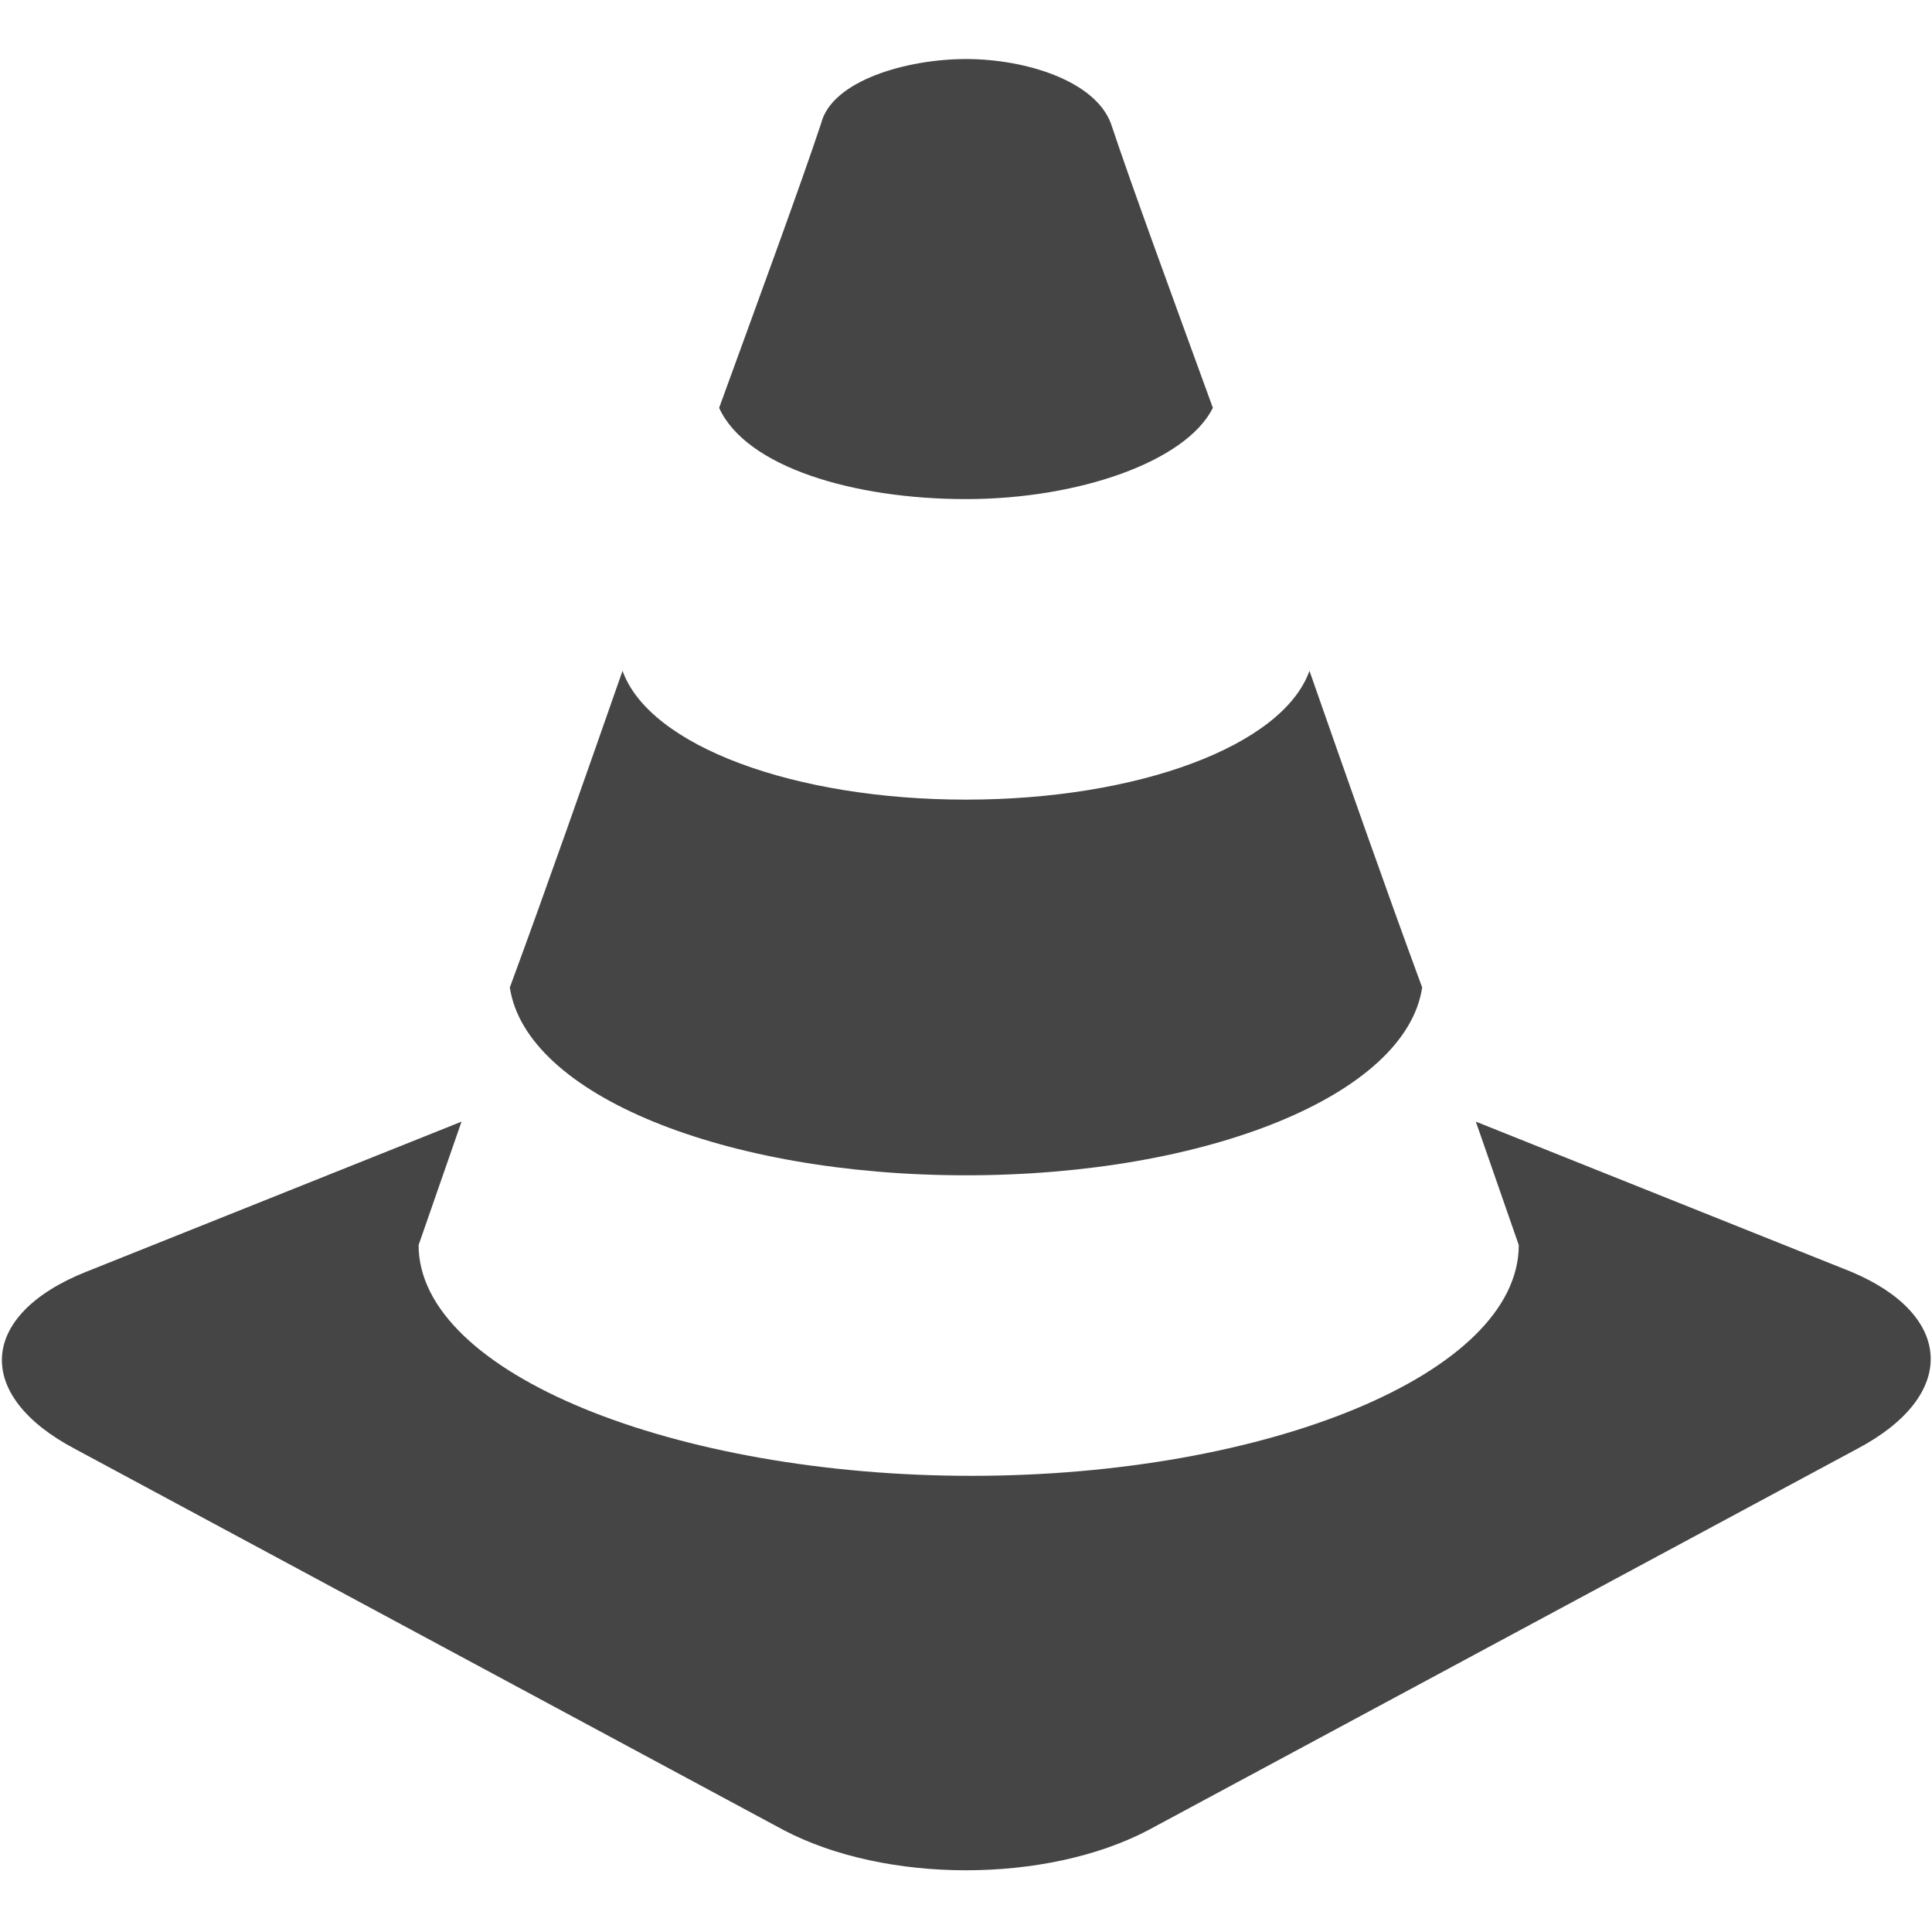
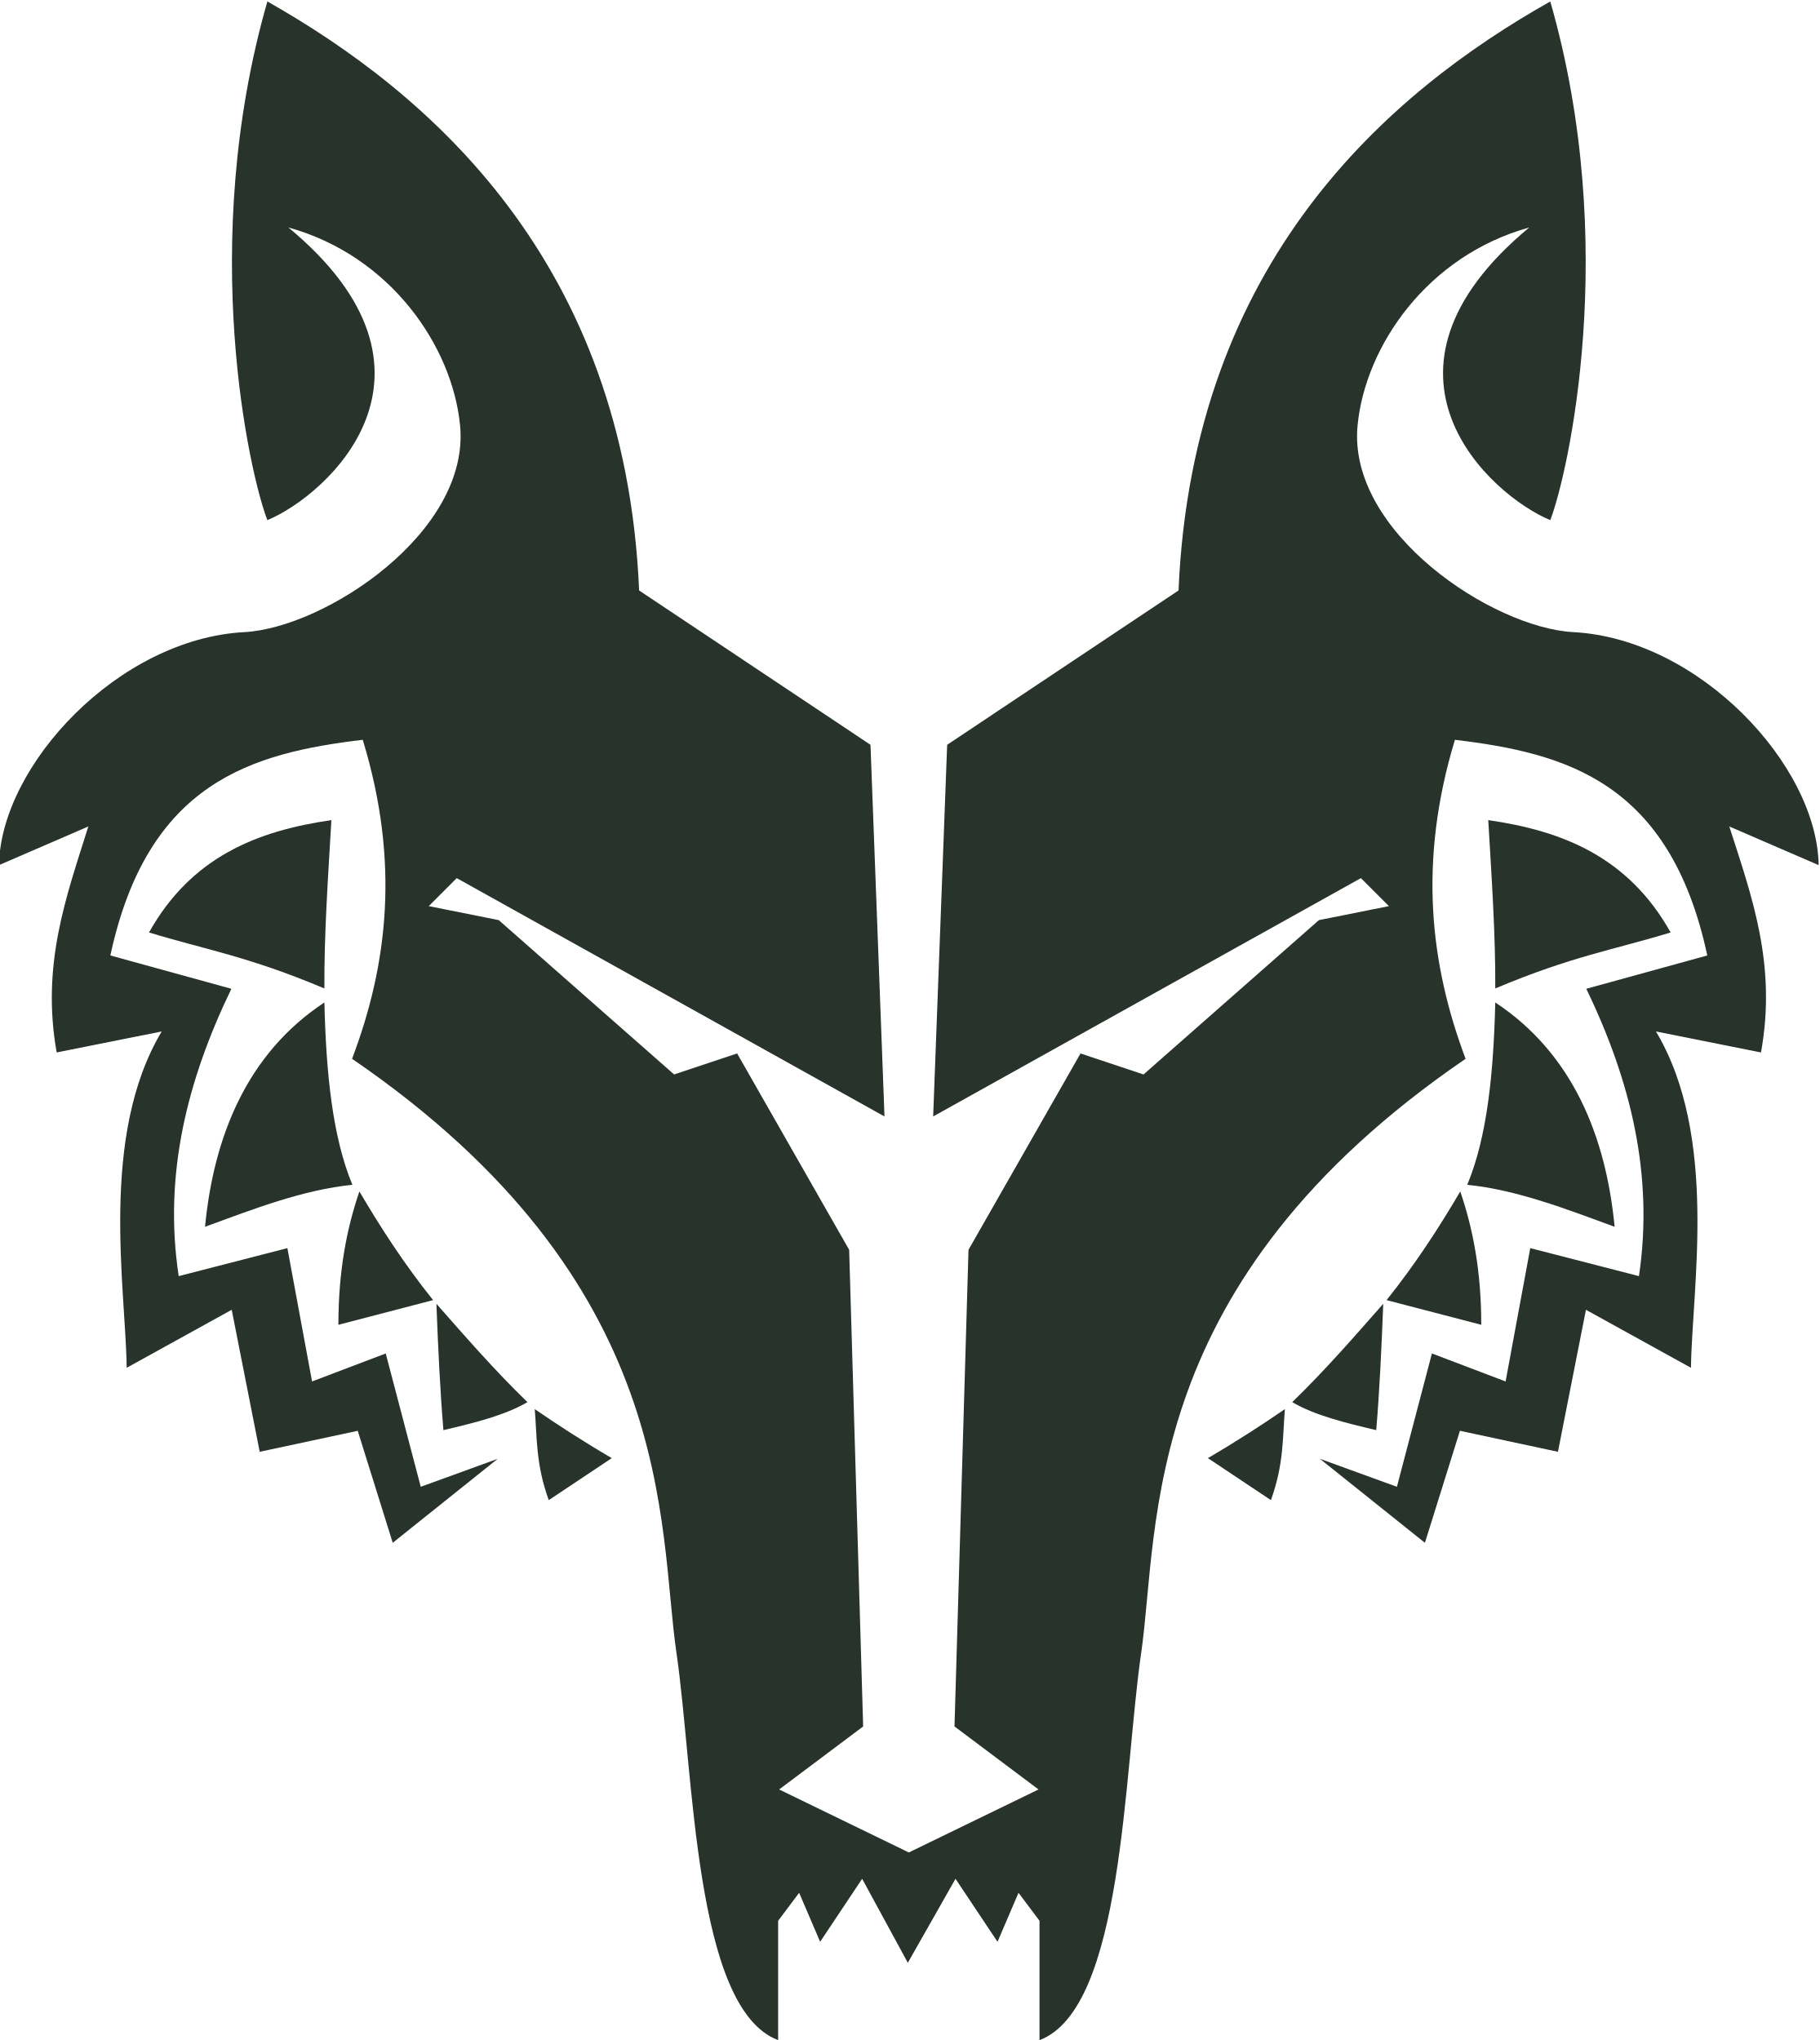
- <svg xmlns="http://www.w3.org/2000/svg" version="1.1" id="Layer_1" x="0px" y="0px" viewBox="0 90 612 612" enable-background="new 0 90 612 612" xml:space="preserve">
-   <path fill="#454545" d="M306,462.3c76.5,0,139.4-25.5,144.5-59.5c-11.9-32.3-23.8-66.3-35.7-100.3c-8.5,23.8-54.4,40.8-108.8,40.8  s-100.3-17-108.8-40.8c-11.9,34-23.8,68-35.7,100.3C166.6,436.8,229.5,462.3,306,462.3L306,462.3z M306,248.1  c35.7,0,69.7-11.9,78.2-28.9c-13.6-37.4-25.5-69.7-32.3-90.1c-5.1-13.6-27.2-20.4-45.9-20.4s-42.5,6.8-45.9,20.4  c-6.8,20.4-18.7,52.7-32.3,90.1C236.3,237.9,270.3,248.1,306,248.1L306,248.1z M586.5,492.9l-119-47.6l13.6,39.1  c0,40.8-79.9,73.1-173.4,73.1s-175.1-32.3-175.1-73.1l13.6-39.1l-119,47.6c-34,13.6-35.7,39.1-3.4,56.1l224.4,120.7  c32.3,17,83.3,17,115.6,0L588.2,549C620.5,532,618.8,506.5,586.5,492.9L586.5,492.9z" />
+ <svg xmlns="http://www.w3.org/2000/svg" version="1.1" id="Layer_1" x="0px" y="0px" viewBox="33.4 792 545.8 612" enable-background="new 33.4 792 545.8 612" xml:space="preserve">
+   <g id="layer1" transform="translate(-233,-352.3622)">
+     <path id="path2998" fill="#28332C" d="M553,1708l12.6,18.9l6.3-14.7l6.3,8.4v35.8c25.2-9.5,25.2-79.9,30.5-116.2   c5.5-38.1-1.1-110.9,97.3-178.2c-10.6-28.2-14.3-59.1-3.2-95.7c33.3,4,64.5,12.6,75.7,64.7l-36.3,10c13.3,27.5,20.3,55.9,15.8,86.2   l-32.6-8.4l-7.4,40l-22.1-8.4l-10.5,40l-23.1-8.4l31.5,25.2l10.5-33.6l29.4,6.3l8.4-42.6l31.5,17.4c0.3-23.9,8.3-69.4-10.5-100.9   l31.5,6.3c4.8-26.4-2.8-46.9-9.5-67.8l26.8,11.6c-0.5-30-35.8-67.9-73.6-69.9c-24.2-1.3-67.8-30.1-64.7-62   c2.3-23.8,20.9-50.9,51.5-59.4c-52.6,43.6-11.6,80.4,6.3,87.8c5.3-13.7,21-82.6,0-155.6c-48.4,27.3-107.3,77.8-111.5,176.7   l-69.4,46.3l-4.2,111.5l128.3-71.5l8.4,8.4l-21,4.2l-52.6,46.3l-18.9-6.3l-33.6,58.9l-4.2,143l25.2,18.9l-38.9,18.9l-38.9-18.9   l25.2-18.9l-4.2-143l-33.6-58.9l-18.9,6.3l-52.6-46.3l-21-4.2l8.4-8.4l128.3,71.5l-4.2-111.5l-69.4-46.3   c-4.2-98.8-63.1-149.3-111.5-176.7c-21,73.1-5.3,142,0,155.6c17.9-7.4,58.9-44.2,6.3-87.8c30.7,8.5,49.2,35.7,51.5,59.4   c3.1,32-40.5,60.7-64.7,62c-37.8,2-73.1,40-73.6,69.9l26.8-11.6c-6.6,21-14.2,41.4-9.5,67.8l31.5-6.3   c-18.8,31.5-10.8,77-10.5,100.9l31.5-17.4l8.4,42.6l29.4-6.3l10.5,33.6l31.5-25.2l-23.1,8.4l-10.5-40l-22.1,8.4l-7.4-40l-32.6,8.4   c-4.6-30.3,2.5-58.7,15.8-86.2l-36.3-10c11.2-52,42.4-60.7,75.7-64.7c11.2,36.6,7.5,67.5-3.2,95.7c98.3,67.3,91.7,140.1,97.3,178.2   c5.3,36.3,5.3,106.7,30.5,116.2v-35.8l6.3-8.4l6.3,14.7l12.6-18.9l13.7,25.2L553,1708z" />
+     <path id="path3028" fill="#28332C" d="M647.6,1594.4l-18.9-12.6c8.9-5.2,16.4-10.1,23.1-14.7   C651.1,1575.7,651.5,1583.7,647.6,1594.4z" />
+     <path id="path3030" fill="#28332C" d="M681.3,1535.5c-0.5,13.1-1.1,25.9-2.1,37.9c-9.4-2.2-18.6-4.5-25.2-8.4   C663.8,1555.5,672.5,1545.5,681.3,1535.5z" />
+     <path id="path3032" fill="#28332C" d="M710.7,1541.8c0-16.1-2.5-28.9-6.3-40c-6.4,10.9-13.4,21.7-22.1,32.6L710.7,1541.8z" />
+     <path id="path3034" fill="#28332C" d="M714.9,1445.1c23.2,15.3,33.2,40.2,35.8,67.3c-14.7-5.4-29.4-11.1-44.2-12.6   C712.5,1485.4,714.4,1466.1,714.9,1445.1z" />
+     <path id="path3036" fill="#28332C" d="M712.8,1390.4c1,17.1,2.2,34.4,2.1,50.5c23-9.7,35.6-11.6,52.6-16.8   C754.8,1401.4,735,1393.6,712.8,1390.4z" />
+     <path id="path3028-4" fill="#28332C" d="M431,1594.4l18.9-12.6c-8.9-5.2-16.4-10.1-23.1-14.7C427.5,1575.7,427.1,1583.7,431,1594.4   z" />
+     <path id="path3030-0" fill="#28332C" d="M397.3,1535.5c0.5,13.1,1.1,25.9,2.1,37.9c9.4-2.2,18.6-4.5,25.2-8.4   C414.8,1555.5,406.1,1545.5,397.3,1535.5z" />
+     <path id="path3032-9" fill="#28332C" d="M367.9,1541.8c0-16.1,2.5-28.9,6.3-40c6.4,10.9,13.4,21.7,22.1,32.6L367.9,1541.8z" />
+     <path id="path3034-4" fill="#28332C" d="M363.7,1445.1c-23.2,15.3-33.2,40.2-35.8,67.3c14.7-5.4,29.4-11.1,44.2-12.6   C366.1,1485.4,364.2,1466.1,363.7,1445.1z" />
+     <path id="path3036-8" fill="#28332C" d="M365.8,1390.4c-1,17.1-2.2,34.4-2.1,50.5c-23-9.7-35.6-11.6-52.6-16.8   C323.8,1401.4,343.6,1393.6,365.8,1390.4z" />
+   </g>
</svg>
